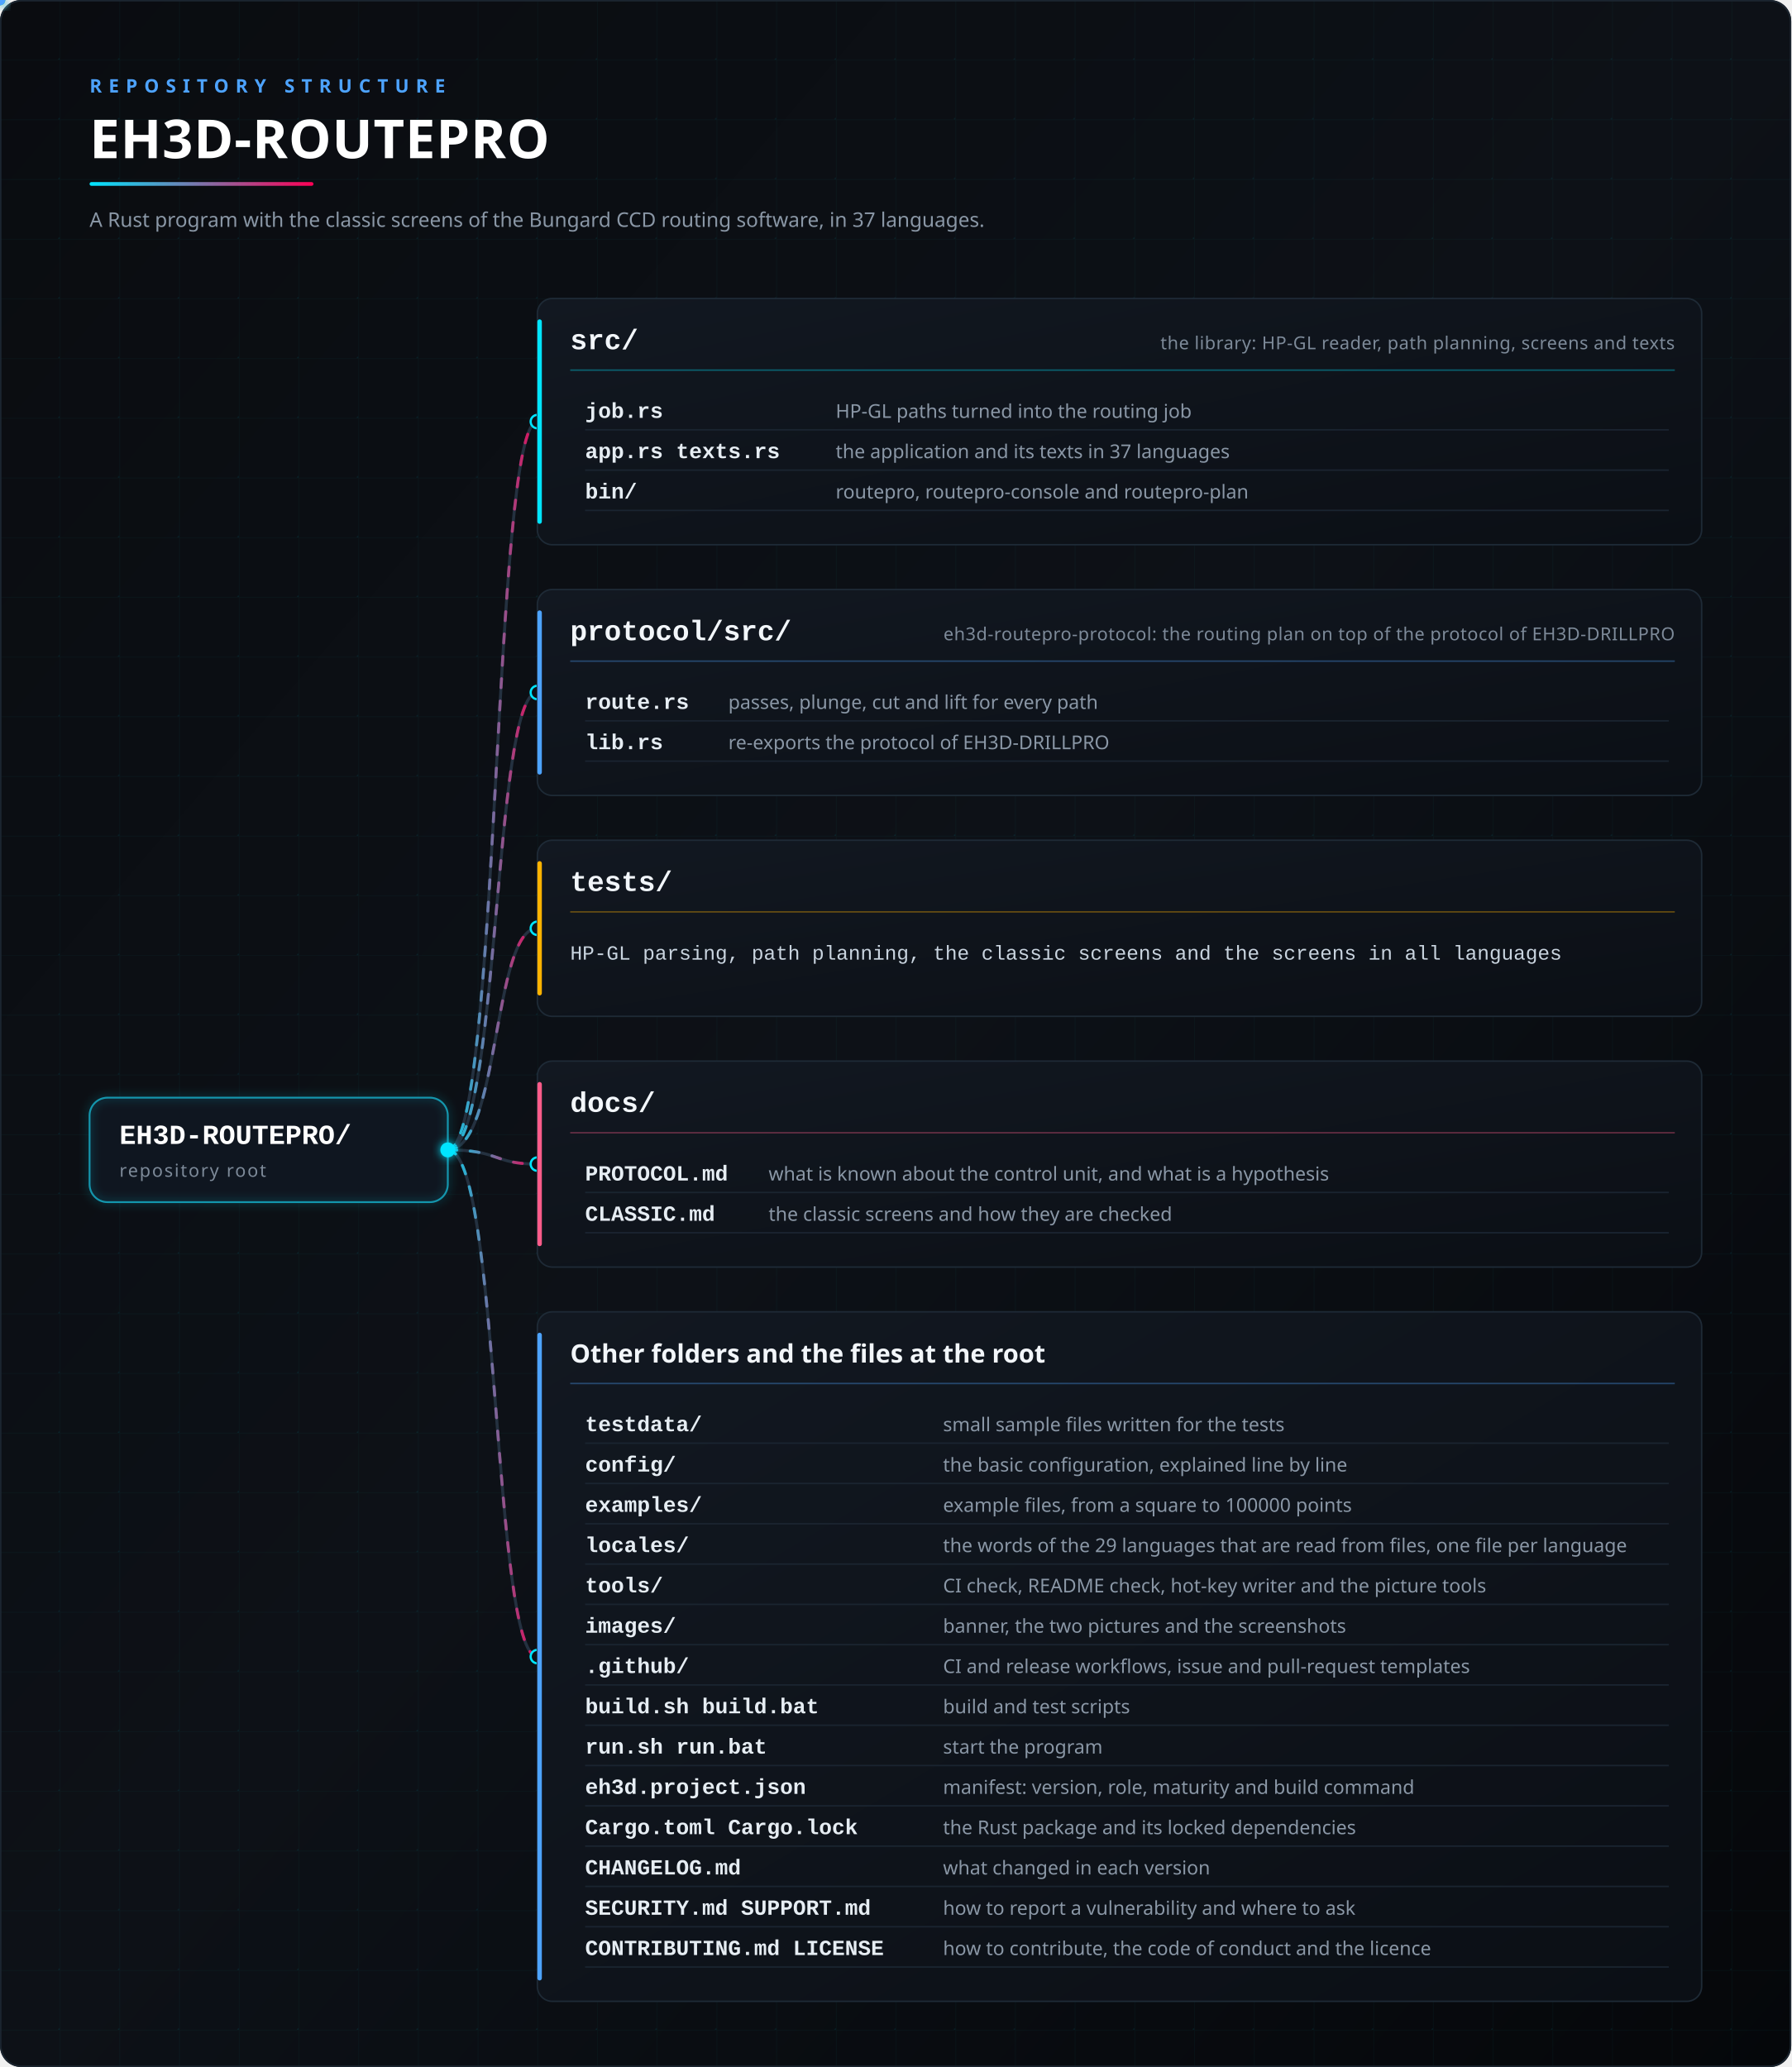
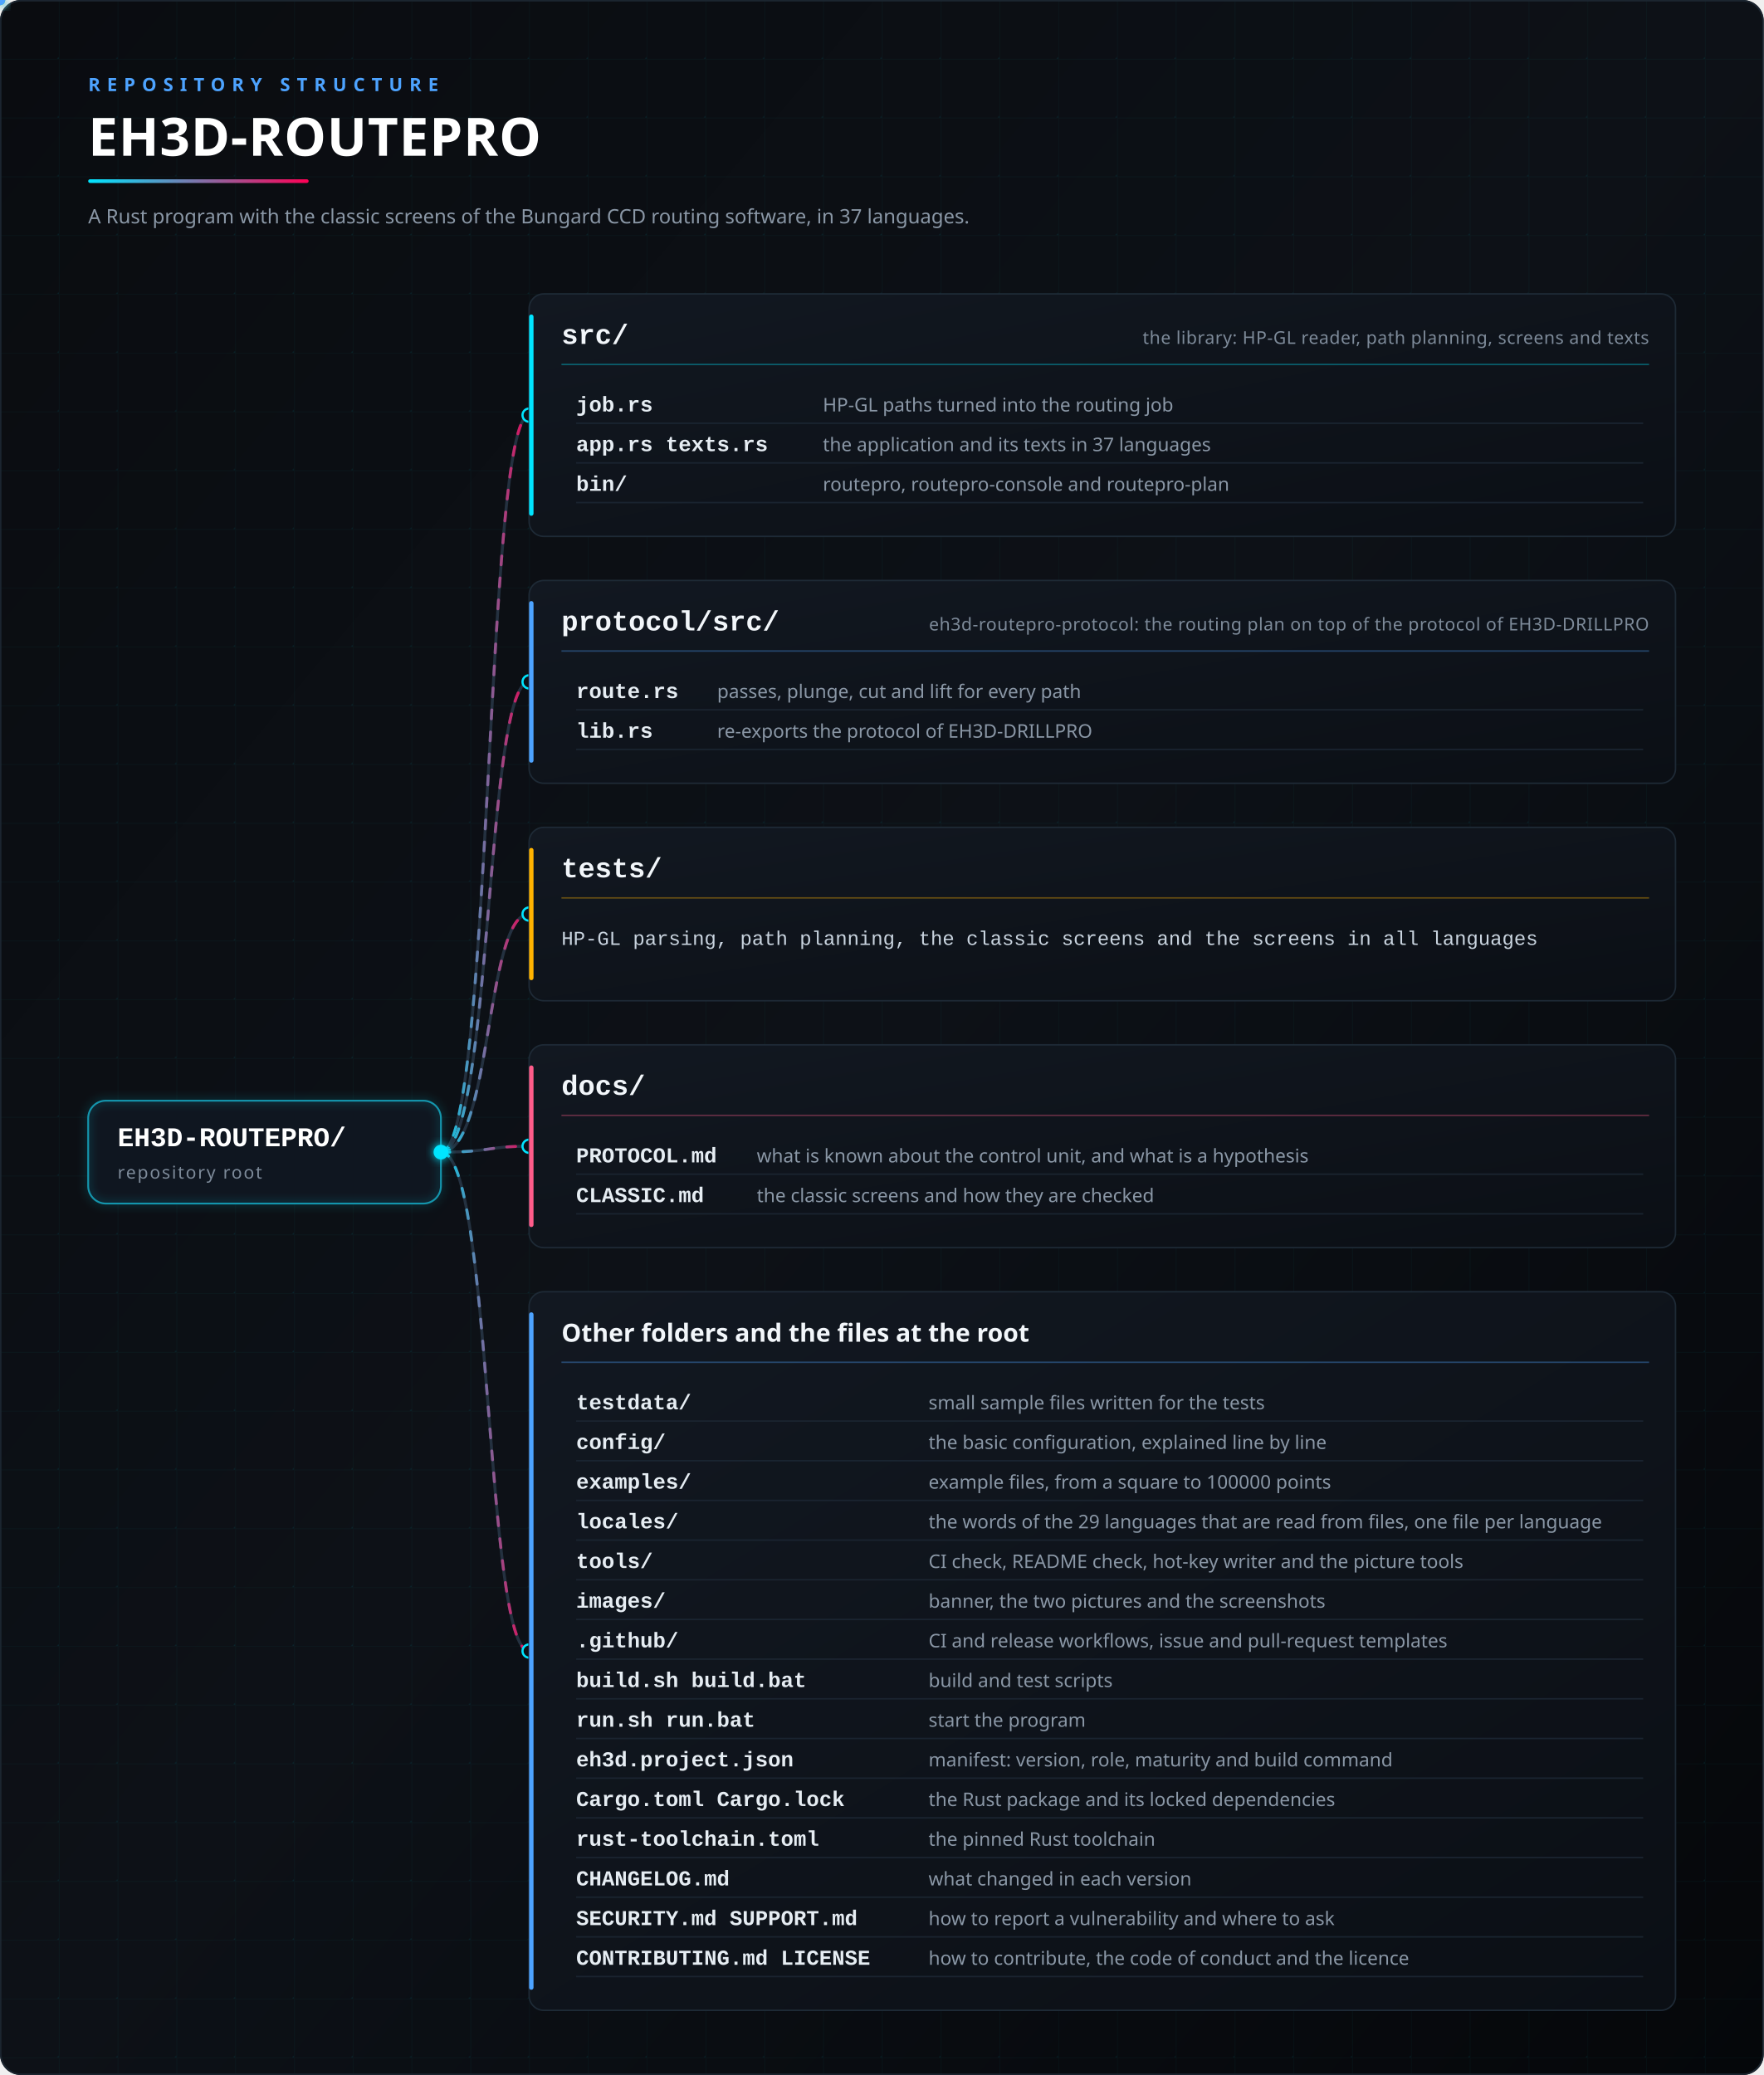
- <svg xmlns="http://www.w3.org/2000/svg" viewBox="0 0 1200 1385" width="100%" role="img" aria-labelledby="t d">
+ <svg xmlns="http://www.w3.org/2000/svg" viewBox="0 0 1200 1412" width="100%" role="img" aria-labelledby="t d">
  <defs>
    <linearGradient id="bg" x1="0" y1="0" x2="1" y2="1">
      <stop offset="0" stop-color="#0A0C10" />
      <stop offset="0.5" stop-color="#0D1117" />
      <stop offset="1" stop-color="#05070A" />
    </linearGradient>
    <linearGradient id="card" x1="0" y1="0" x2="1" y2="1">
      <stop offset="0" stop-color="#121821" />
      <stop offset="1" stop-color="#0B0F15" />
    </linearGradient>
    <linearGradient id="line" x1="0" y1="0" x2="1" y2="0">
      <stop offset="0" stop-color="#00E5FF" />
      <stop offset="1" stop-color="#FF0055" />
    </linearGradient>
    <filter id="glow" x="-50%" y="-50%" width="200%" height="200%">
      <feGaussianBlur stdDeviation="3" result="b" />
      <feMerge>
        <feMergeNode in="b" />
        <feMergeNode in="SourceGraphic" />
      </feMerge>
    </filter>
    <pattern id="grid" width="40" height="40" patternUnits="userSpaceOnUse">
      <path d="M40 0H0V40" fill="none" stroke="#00E5FF" stroke-opacity="0.035" />
      <circle cx="40" cy="40" r="1" fill="#00E5FF" fill-opacity="0.09" />
    </pattern>
  </defs>
-   <rect width="1200" height="1385" rx="14" fill="url(#bg)" />
-   <rect width="1200" height="1385" rx="14" fill="url(#grid)" />
-   <rect x="0.5" y="0.5" width="1199" height="1384" rx="14" fill="none" stroke="#1B2530" />
+   <rect width="1200" height="1412" rx="14" fill="url(#bg)" />
+   <rect width="1200" height="1412" rx="14" fill="url(#grid)" />
+   <rect x="0.5" y="0.5" width="1199" height="1411" rx="14" fill="none" stroke="#1B2530" />
  <text x="60" y="62" font-family="'Segoe UI','Noto Sans','Noto Sans CJK SC','Microsoft YaHei','Yu Gothic','Helvetica Neue',Helvetica,Arial,sans-serif" font-size="12.5" font-weight="600" fill="#4DA3FF" text-anchor="start" letter-spacing="4.5">REPOSITORY STRUCTURE</text>
  <text x="60" y="106" font-family="'Segoe UI','Noto Sans','Noto Sans CJK SC','Microsoft YaHei','Yu Gothic','Helvetica Neue',Helvetica,Arial,sans-serif" font-size="36" font-weight="700" fill="#FFFFFF" text-anchor="start" letter-spacing="0.5">EH3D-ROUTEPRO</text>
  <rect x="60" y="122" width="150" height="2.5" rx="1.25" fill="url(#line)">
    <animate attributeName="width" values="40;150;150" keyTimes="0;0.4;1" dur="3s" repeatCount="indefinite" />
  </rect>
  <text x="60" y="152" font-family="'Segoe UI','Noto Sans','Noto Sans CJK SC','Microsoft YaHei','Yu Gothic','Helvetica Neue',Helvetica,Arial,sans-serif" font-size="13.5" font-weight="400" fill="#8A97A6" text-anchor="start">A Rust program with the classic screens of the Bungard CCD routing software, in 37 languages.</text>
-   <path id="c0" d="M300,770.5 C335,770.5 330,282.5 360,282.5" fill="none" stroke="#243140" stroke-width="2" />
-   <path d="M300,770.5 C335,770.5 330,282.5 360,282.5" fill="none" stroke="url(#line)" stroke-width="2" stroke-linecap="round" stroke-dasharray="6 9" opacity="0.9">
+   <path id="c0" d="M300,784 C335,784 330,282.5 360,282.5" fill="none" stroke="#243140" stroke-width="2" />
+   <path d="M300,784 C335,784 330,282.5 360,282.5" fill="none" stroke="url(#line)" stroke-width="2" stroke-linecap="round" stroke-dasharray="6 9" opacity="0.9">
    <animate attributeName="stroke-dashoffset" from="0" to="-30" dur="1.6s" repeatCount="indefinite" />
  </path>
  <circle cx="360" cy="282.5" r="4.5" fill="#0D1117" stroke="#00E5FF" stroke-width="1.5" />
-   <path id="c1" d="M300,770.5 C335,770.5 330,464 360,464" fill="none" stroke="#243140" stroke-width="2" />
-   <path d="M300,770.5 C335,770.5 330,464 360,464" fill="none" stroke="url(#line)" stroke-width="2" stroke-linecap="round" stroke-dasharray="6 9" opacity="0.9">
+   <path id="c1" d="M300,784 C335,784 330,464 360,464" fill="none" stroke="#243140" stroke-width="2" />
+   <path d="M300,784 C335,784 330,464 360,464" fill="none" stroke="url(#line)" stroke-width="2" stroke-linecap="round" stroke-dasharray="6 9" opacity="0.9">
    <animate attributeName="stroke-dashoffset" from="0" to="-30" dur="1.6s" repeatCount="indefinite" />
  </path>
  <circle cx="360" cy="464" r="4.5" fill="#0D1117" stroke="#00E5FF" stroke-width="1.5" />
-   <path id="c2" d="M300,770.5 C335,770.5 330,622 360,622" fill="none" stroke="#243140" stroke-width="2" />
-   <path d="M300,770.5 C335,770.5 330,622 360,622" fill="none" stroke="url(#line)" stroke-width="2" stroke-linecap="round" stroke-dasharray="6 9" opacity="0.9">
+   <path id="c2" d="M300,784 C335,784 330,622 360,622" fill="none" stroke="#243140" stroke-width="2" />
+   <path d="M300,784 C335,784 330,622 360,622" fill="none" stroke="url(#line)" stroke-width="2" stroke-linecap="round" stroke-dasharray="6 9" opacity="0.9">
    <animate attributeName="stroke-dashoffset" from="0" to="-30" dur="1.6s" repeatCount="indefinite" />
  </path>
  <circle cx="360" cy="622" r="4.5" fill="#0D1117" stroke="#00E5FF" stroke-width="1.5" />
-   <path id="c3" d="M300,770.5 C335,770.5 330,780 360,780" fill="none" stroke="#243140" stroke-width="2" />
-   <path d="M300,770.5 C335,770.5 330,780 360,780" fill="none" stroke="url(#line)" stroke-width="2" stroke-linecap="round" stroke-dasharray="6 9" opacity="0.9">
+   <path id="c3" d="M300,784 C335,784 330,780 360,780" fill="none" stroke="#243140" stroke-width="2" />
+   <path d="M300,784 C335,784 330,780 360,780" fill="none" stroke="url(#line)" stroke-width="2" stroke-linecap="round" stroke-dasharray="6 9" opacity="0.9">
    <animate attributeName="stroke-dashoffset" from="0" to="-30" dur="1.6s" repeatCount="indefinite" />
  </path>
  <circle cx="360" cy="780" r="4.5" fill="#0D1117" stroke="#00E5FF" stroke-width="1.5" />
-   <path id="c4" d="M300,770.5 C335,770.5 330,1110 360,1110" fill="none" stroke="#243140" stroke-width="2" />
-   <path d="M300,770.5 C335,770.5 330,1110 360,1110" fill="none" stroke="url(#line)" stroke-width="2" stroke-linecap="round" stroke-dasharray="6 9" opacity="0.9">
+   <path id="c4" d="M300,784 C335,784 330,1123.5 360,1123.5" fill="none" stroke="#243140" stroke-width="2" />
+   <path d="M300,784 C335,784 330,1123.5 360,1123.5" fill="none" stroke="url(#line)" stroke-width="2" stroke-linecap="round" stroke-dasharray="6 9" opacity="0.9">
    <animate attributeName="stroke-dashoffset" from="0" to="-30" dur="1.6s" repeatCount="indefinite" />
  </path>
-   <circle cx="360" cy="1110" r="4.5" fill="#0D1117" stroke="#00E5FF" stroke-width="1.5" />
+   <circle cx="360" cy="1123.5" r="4.5" fill="#0D1117" stroke="#00E5FF" stroke-width="1.5" />
  <circle r="3.5" fill="#00E5FF" filter="url(#glow)">
    <animateMotion dur="3.4s" repeatCount="indefinite">
      <mpath href="#c0" />
    </animateMotion>
  </circle>
  <circle r="3.5" fill="#4DA3FF" filter="url(#glow)">
    <animateMotion dur="4.2s" repeatCount="indefinite">
      <mpath href="#c1" />
    </animateMotion>
  </circle>
  <circle r="3.5" fill="#FFB300" filter="url(#glow)">
    <animateMotion dur="5.0s" repeatCount="indefinite">
      <mpath href="#c2" />
    </animateMotion>
  </circle>
  <circle r="3.5" fill="#00E5FF" filter="url(#glow)">
    <animateMotion dur="5.8s" repeatCount="indefinite">
      <mpath href="#c3" />
    </animateMotion>
  </circle>
  <circle r="3.5" fill="#4DA3FF" filter="url(#glow)">
    <animateMotion dur="6.6s" repeatCount="indefinite">
      <mpath href="#c4" />
    </animateMotion>
  </circle>
-   <rect x="60" y="735.5" width="240" height="70" rx="12" fill="#0F1620" stroke="#2A3A4C" stroke-width="1.2" />
-   <rect x="60" y="735.5" width="240" height="70" rx="12" fill="none" stroke="#00E5FF" stroke-opacity="0.5" stroke-width="1.2" filter="url(#glow)">
+   <rect x="60" y="749" width="240" height="70" rx="12" fill="#0F1620" stroke="#2A3A4C" stroke-width="1.2" />
+   <rect x="60" y="749" width="240" height="70" rx="12" fill="none" stroke="#00E5FF" stroke-opacity="0.5" stroke-width="1.2" filter="url(#glow)">
    <animate attributeName="stroke-opacity" values="0.15;0.6;0.15" dur="3.6s" repeatCount="indefinite" />
  </rect>
-   <text x="80" y="766.5" font-family="'JetBrains Mono','Cascadia Code','SFMono-Regular',Consolas,'Liberation Mono',monospace" font-size="18.5" font-weight="700" fill="#FFFFFF" text-anchor="start">EH3D-ROUTEPRO/</text>
-   <text x="80" y="788.5" font-family="'Segoe UI','Noto Sans','Noto Sans CJK SC','Microsoft YaHei','Yu Gothic','Helvetica Neue',Helvetica,Arial,sans-serif" font-size="12" font-weight="400" fill="#7D8A99" text-anchor="start" letter-spacing="1">repository root</text>
-   <circle cx="300" cy="770.5" r="5" fill="#00E5FF" filter="url(#glow)" />
+   <text x="80" y="780" font-family="'JetBrains Mono','Cascadia Code','SFMono-Regular',Consolas,'Liberation Mono',monospace" font-size="18.5" font-weight="700" fill="#FFFFFF" text-anchor="start">EH3D-ROUTEPRO/</text>
+   <text x="80" y="802" font-family="'Segoe UI','Noto Sans','Noto Sans CJK SC','Microsoft YaHei','Yu Gothic','Helvetica Neue',Helvetica,Arial,sans-serif" font-size="12" font-weight="400" fill="#7D8A99" text-anchor="start" letter-spacing="1">repository root</text>
+   <circle cx="300" cy="784" r="5" fill="#00E5FF" filter="url(#glow)" />
  <rect x="360" y="200" width="780" height="165" rx="10" fill="url(#card)" stroke="#1E2A36" stroke-width="1" />
  <rect x="360" y="214" width="3" height="137" rx="1.5" fill="#00E5FF">
    <animate attributeName="opacity" values="0.55;1;0.55" dur="4s" begin="0s" repeatCount="indefinite" />
  </rect>
  <text x="382" y="234" font-family="'JetBrains Mono','Cascadia Code','SFMono-Regular',Consolas,'Liberation Mono',monospace" font-size="19" font-weight="700" fill="#F2F6FA" text-anchor="start">src/</text>
  <text x="1122" y="234" font-family="'Segoe UI','Noto Sans','Noto Sans CJK SC','Microsoft YaHei','Yu Gothic','Helvetica Neue',Helvetica,Arial,sans-serif" font-size="12" font-weight="400" fill="#7D8A99" text-anchor="end" letter-spacing="0.3">the library: HP-GL reader, path planning, screens and texts</text>
  <line x1="382" y1="248" x2="1122" y2="248" stroke="#00E5FF" stroke-opacity="0.35" stroke-width="1" />
  <text x="392" y="280" font-family="'JetBrains Mono','Cascadia Code','SFMono-Regular',Consolas,'Liberation Mono',monospace" font-size="14.5" font-weight="600" fill="#E6EDF3" text-anchor="start">job.rs</text>
  <text x="559.84" y="280" font-family="'Segoe UI','Noto Sans','Noto Sans CJK SC','Microsoft YaHei','Yu Gothic','Helvetica Neue',Helvetica,Arial,sans-serif" font-size="12.8" font-weight="400" fill="#8A97A6" text-anchor="start">HP-GL paths turned into the routing job</text>
  <line x1="392" y1="288" x2="1118" y2="288" stroke="#1A2430" stroke-width="1" />
  <text x="392" y="307" font-family="'JetBrains Mono','Cascadia Code','SFMono-Regular',Consolas,'Liberation Mono',monospace" font-size="14.5" font-weight="600" fill="#E6EDF3" text-anchor="start">app.rs  texts.rs</text>
  <text x="559.84" y="307" font-family="'Segoe UI','Noto Sans','Noto Sans CJK SC','Microsoft YaHei','Yu Gothic','Helvetica Neue',Helvetica,Arial,sans-serif" font-size="12.8" font-weight="400" fill="#8A97A6" text-anchor="start">the application and its texts in 37 languages</text>
  <line x1="392" y1="315" x2="1118" y2="315" stroke="#1A2430" stroke-width="1" />
  <text x="392" y="334" font-family="'JetBrains Mono','Cascadia Code','SFMono-Regular',Consolas,'Liberation Mono',monospace" font-size="14.5" font-weight="600" fill="#E6EDF3" text-anchor="start">bin/</text>
  <text x="559.84" y="334" font-family="'Segoe UI','Noto Sans','Noto Sans CJK SC','Microsoft YaHei','Yu Gothic','Helvetica Neue',Helvetica,Arial,sans-serif" font-size="12.8" font-weight="400" fill="#8A97A6" text-anchor="start">routepro, routepro-console and routepro-plan</text>
  <line x1="392" y1="342" x2="1118" y2="342" stroke="#1A2430" stroke-width="1" />
  <rect x="360" y="395" width="780" height="138" rx="10" fill="url(#card)" stroke="#1E2A36" stroke-width="1" />
  <rect x="360" y="409" width="3" height="110" rx="1.5" fill="#4DA3FF">
    <animate attributeName="opacity" values="0.55;1;0.55" dur="4s" begin="0.6s" repeatCount="indefinite" />
  </rect>
  <text x="382" y="429" font-family="'JetBrains Mono','Cascadia Code','SFMono-Regular',Consolas,'Liberation Mono',monospace" font-size="19" font-weight="700" fill="#F2F6FA" text-anchor="start">protocol/src/</text>
  <text x="1122" y="429" font-family="'Segoe UI','Noto Sans','Noto Sans CJK SC','Microsoft YaHei','Yu Gothic','Helvetica Neue',Helvetica,Arial,sans-serif" font-size="12" font-weight="400" fill="#7D8A99" text-anchor="end" letter-spacing="0.3">eh3d-routepro-protocol: the routing plan on top of the protocol of EH3D-DRILLPRO</text>
  <line x1="382" y1="443" x2="1122" y2="443" stroke="#4DA3FF" stroke-opacity="0.35" stroke-width="1" />
  <text x="392" y="475" font-family="'JetBrains Mono','Cascadia Code','SFMono-Regular',Consolas,'Liberation Mono',monospace" font-size="14.5" font-weight="600" fill="#E6EDF3" text-anchor="start">route.rs</text>
  <text x="487.92" y="475" font-family="'Segoe UI','Noto Sans','Noto Sans CJK SC','Microsoft YaHei','Yu Gothic','Helvetica Neue',Helvetica,Arial,sans-serif" font-size="12.8" font-weight="400" fill="#8A97A6" text-anchor="start">passes, plunge, cut and lift for every path</text>
  <line x1="392" y1="483" x2="1118" y2="483" stroke="#1A2430" stroke-width="1" />
  <text x="392" y="502" font-family="'JetBrains Mono','Cascadia Code','SFMono-Regular',Consolas,'Liberation Mono',monospace" font-size="14.5" font-weight="600" fill="#E6EDF3" text-anchor="start">lib.rs</text>
  <text x="487.92" y="502" font-family="'Segoe UI','Noto Sans','Noto Sans CJK SC','Microsoft YaHei','Yu Gothic','Helvetica Neue',Helvetica,Arial,sans-serif" font-size="12.8" font-weight="400" fill="#8A97A6" text-anchor="start">re-exports the protocol of EH3D-DRILLPRO</text>
  <line x1="392" y1="510" x2="1118" y2="510" stroke="#1A2430" stroke-width="1" />
  <rect x="360" y="563" width="780" height="118" rx="10" fill="url(#card)" stroke="#1E2A36" stroke-width="1" />
  <rect x="360" y="577" width="3" height="90" rx="1.5" fill="#FFB300">
    <animate attributeName="opacity" values="0.55;1;0.55" dur="4s" begin="1.2s" repeatCount="indefinite" />
  </rect>
  <text x="382" y="597" font-family="'JetBrains Mono','Cascadia Code','SFMono-Regular',Consolas,'Liberation Mono',monospace" font-size="19" font-weight="700" fill="#F2F6FA" text-anchor="start">tests/</text>
  <line x1="382" y1="611" x2="1122" y2="611" stroke="#FFB300" stroke-opacity="0.35" stroke-width="1" />
  <text x="382" y="643" font-family="'JetBrains Mono','Cascadia Code','SFMono-Regular',Consolas,'Liberation Mono',monospace" font-size="13.5" font-weight="400" fill="#C9D4DF" text-anchor="start">HP-GL parsing, path planning, the classic screens and the screens in all languages</text>
  <rect x="360" y="711" width="780" height="138" rx="10" fill="url(#card)" stroke="#1E2A36" stroke-width="1" />
  <rect x="360" y="725" width="3" height="110" rx="1.5" fill="#FF5C8A">
    <animate attributeName="opacity" values="0.55;1;0.55" dur="4s" begin="1.8s" repeatCount="indefinite" />
  </rect>
  <text x="382" y="745" font-family="'JetBrains Mono','Cascadia Code','SFMono-Regular',Consolas,'Liberation Mono',monospace" font-size="19" font-weight="700" fill="#F2F6FA" text-anchor="start">docs/</text>
  <line x1="382" y1="759" x2="1122" y2="759" stroke="#FF5C8A" stroke-opacity="0.35" stroke-width="1" />
  <text x="392" y="791" font-family="'JetBrains Mono','Cascadia Code','SFMono-Regular',Consolas,'Liberation Mono',monospace" font-size="14.5" font-weight="600" fill="#E6EDF3" text-anchor="start">PROTOCOL.md</text>
  <text x="514.89" y="791" font-family="'Segoe UI','Noto Sans','Noto Sans CJK SC','Microsoft YaHei','Yu Gothic','Helvetica Neue',Helvetica,Arial,sans-serif" font-size="12.8" font-weight="400" fill="#8A97A6" text-anchor="start">what is known about the control unit, and what is a hypothesis</text>
  <line x1="392" y1="799" x2="1118" y2="799" stroke="#1A2430" stroke-width="1" />
  <text x="392" y="818" font-family="'JetBrains Mono','Cascadia Code','SFMono-Regular',Consolas,'Liberation Mono',monospace" font-size="14.5" font-weight="600" fill="#E6EDF3" text-anchor="start">CLASSIC.md</text>
  <text x="514.89" y="818" font-family="'Segoe UI','Noto Sans','Noto Sans CJK SC','Microsoft YaHei','Yu Gothic','Helvetica Neue',Helvetica,Arial,sans-serif" font-size="12.8" font-weight="400" fill="#8A97A6" text-anchor="start">the classic screens and how they are checked</text>
  <line x1="392" y1="826" x2="1118" y2="826" stroke="#1A2430" stroke-width="1" />
-   <rect x="360" y="879" width="780" height="462" rx="10" fill="url(#card)" stroke="#1E2A36" stroke-width="1" />
-   <rect x="360" y="893" width="3" height="434" rx="1.5" fill="#4DA3FF">
+   <rect x="360" y="879" width="780" height="489" rx="10" fill="url(#card)" stroke="#1E2A36" stroke-width="1" />
+   <rect x="360" y="893" width="3" height="461" rx="1.5" fill="#4DA3FF">
    <animate attributeName="opacity" values="0.55;1;0.55" dur="4s" begin="2.4s" repeatCount="indefinite" />
  </rect>
  <text x="382" y="913" font-family="'Segoe UI','Noto Sans','Noto Sans CJK SC','Microsoft YaHei','Yu Gothic','Helvetica Neue',Helvetica,Arial,sans-serif" font-size="17" font-weight="700" fill="#F2F6FA" text-anchor="start">Other folders and the files at the root</text>
  <line x1="382" y1="927" x2="1122" y2="927" stroke="#4DA3FF" stroke-opacity="0.35" stroke-width="1" />
  <text x="392" y="959" font-family="'JetBrains Mono','Cascadia Code','SFMono-Regular',Consolas,'Liberation Mono',monospace" font-size="14.5" font-weight="600" fill="#E6EDF3" text-anchor="start">testdata/</text>
  <text x="631.76" y="959" font-family="'Segoe UI','Noto Sans','Noto Sans CJK SC','Microsoft YaHei','Yu Gothic','Helvetica Neue',Helvetica,Arial,sans-serif" font-size="12.8" font-weight="400" fill="#8A97A6" text-anchor="start">small sample files written for the tests</text>
  <line x1="392" y1="967" x2="1118" y2="967" stroke="#1A2430" stroke-width="1" />
  <text x="392" y="986" font-family="'JetBrains Mono','Cascadia Code','SFMono-Regular',Consolas,'Liberation Mono',monospace" font-size="14.5" font-weight="600" fill="#E6EDF3" text-anchor="start">config/</text>
  <text x="631.76" y="986" font-family="'Segoe UI','Noto Sans','Noto Sans CJK SC','Microsoft YaHei','Yu Gothic','Helvetica Neue',Helvetica,Arial,sans-serif" font-size="12.8" font-weight="400" fill="#8A97A6" text-anchor="start">the basic configuration, explained line by line</text>
  <line x1="392" y1="994" x2="1118" y2="994" stroke="#1A2430" stroke-width="1" />
  <text x="392" y="1013" font-family="'JetBrains Mono','Cascadia Code','SFMono-Regular',Consolas,'Liberation Mono',monospace" font-size="14.5" font-weight="600" fill="#E6EDF3" text-anchor="start">examples/</text>
  <text x="631.76" y="1013" font-family="'Segoe UI','Noto Sans','Noto Sans CJK SC','Microsoft YaHei','Yu Gothic','Helvetica Neue',Helvetica,Arial,sans-serif" font-size="12.8" font-weight="400" fill="#8A97A6" text-anchor="start">example files, from a square to 100000 points</text>
  <line x1="392" y1="1021" x2="1118" y2="1021" stroke="#1A2430" stroke-width="1" />
  <text x="392" y="1040" font-family="'JetBrains Mono','Cascadia Code','SFMono-Regular',Consolas,'Liberation Mono',monospace" font-size="14.5" font-weight="600" fill="#E6EDF3" text-anchor="start">locales/</text>
  <text x="631.76" y="1040" font-family="'Segoe UI','Noto Sans','Noto Sans CJK SC','Microsoft YaHei','Yu Gothic','Helvetica Neue',Helvetica,Arial,sans-serif" font-size="12.8" font-weight="400" fill="#8A97A6" text-anchor="start">the words of the 29 languages that are read from files, one file per language</text>
  <line x1="392" y1="1048" x2="1118" y2="1048" stroke="#1A2430" stroke-width="1" />
  <text x="392" y="1067" font-family="'JetBrains Mono','Cascadia Code','SFMono-Regular',Consolas,'Liberation Mono',monospace" font-size="14.5" font-weight="600" fill="#E6EDF3" text-anchor="start">tools/</text>
  <text x="631.76" y="1067" font-family="'Segoe UI','Noto Sans','Noto Sans CJK SC','Microsoft YaHei','Yu Gothic','Helvetica Neue',Helvetica,Arial,sans-serif" font-size="12.8" font-weight="400" fill="#8A97A6" text-anchor="start">CI check, README check, hot-key writer and the picture tools</text>
  <line x1="392" y1="1075" x2="1118" y2="1075" stroke="#1A2430" stroke-width="1" />
  <text x="392" y="1094" font-family="'JetBrains Mono','Cascadia Code','SFMono-Regular',Consolas,'Liberation Mono',monospace" font-size="14.5" font-weight="600" fill="#E6EDF3" text-anchor="start">images/</text>
  <text x="631.76" y="1094" font-family="'Segoe UI','Noto Sans','Noto Sans CJK SC','Microsoft YaHei','Yu Gothic','Helvetica Neue',Helvetica,Arial,sans-serif" font-size="12.8" font-weight="400" fill="#8A97A6" text-anchor="start">banner, the two pictures and the screenshots</text>
  <line x1="392" y1="1102" x2="1118" y2="1102" stroke="#1A2430" stroke-width="1" />
  <text x="392" y="1121" font-family="'JetBrains Mono','Cascadia Code','SFMono-Regular',Consolas,'Liberation Mono',monospace" font-size="14.5" font-weight="600" fill="#E6EDF3" text-anchor="start">.github/</text>
  <text x="631.76" y="1121" font-family="'Segoe UI','Noto Sans','Noto Sans CJK SC','Microsoft YaHei','Yu Gothic','Helvetica Neue',Helvetica,Arial,sans-serif" font-size="12.8" font-weight="400" fill="#8A97A6" text-anchor="start">CI and release workflows, issue and pull-request templates</text>
  <line x1="392" y1="1129" x2="1118" y2="1129" stroke="#1A2430" stroke-width="1" />
  <text x="392" y="1148" font-family="'JetBrains Mono','Cascadia Code','SFMono-Regular',Consolas,'Liberation Mono',monospace" font-size="14.5" font-weight="600" fill="#E6EDF3" text-anchor="start">build.sh  build.bat</text>
  <text x="631.76" y="1148" font-family="'Segoe UI','Noto Sans','Noto Sans CJK SC','Microsoft YaHei','Yu Gothic','Helvetica Neue',Helvetica,Arial,sans-serif" font-size="12.8" font-weight="400" fill="#8A97A6" text-anchor="start">build and test scripts</text>
  <line x1="392" y1="1156" x2="1118" y2="1156" stroke="#1A2430" stroke-width="1" />
  <text x="392" y="1175" font-family="'JetBrains Mono','Cascadia Code','SFMono-Regular',Consolas,'Liberation Mono',monospace" font-size="14.5" font-weight="600" fill="#E6EDF3" text-anchor="start">run.sh  run.bat</text>
  <text x="631.76" y="1175" font-family="'Segoe UI','Noto Sans','Noto Sans CJK SC','Microsoft YaHei','Yu Gothic','Helvetica Neue',Helvetica,Arial,sans-serif" font-size="12.8" font-weight="400" fill="#8A97A6" text-anchor="start">start the program</text>
  <line x1="392" y1="1183" x2="1118" y2="1183" stroke="#1A2430" stroke-width="1" />
  <text x="392" y="1202" font-family="'JetBrains Mono','Cascadia Code','SFMono-Regular',Consolas,'Liberation Mono',monospace" font-size="14.5" font-weight="600" fill="#E6EDF3" text-anchor="start">eh3d.project.json</text>
  <text x="631.76" y="1202" font-family="'Segoe UI','Noto Sans','Noto Sans CJK SC','Microsoft YaHei','Yu Gothic','Helvetica Neue',Helvetica,Arial,sans-serif" font-size="12.8" font-weight="400" fill="#8A97A6" text-anchor="start">manifest: version, role, maturity and build command</text>
  <line x1="392" y1="1210" x2="1118" y2="1210" stroke="#1A2430" stroke-width="1" />
  <text x="392" y="1229" font-family="'JetBrains Mono','Cascadia Code','SFMono-Regular',Consolas,'Liberation Mono',monospace" font-size="14.5" font-weight="600" fill="#E6EDF3" text-anchor="start">Cargo.toml  Cargo.lock</text>
  <text x="631.76" y="1229" font-family="'Segoe UI','Noto Sans','Noto Sans CJK SC','Microsoft YaHei','Yu Gothic','Helvetica Neue',Helvetica,Arial,sans-serif" font-size="12.8" font-weight="400" fill="#8A97A6" text-anchor="start">the Rust package and its locked dependencies</text>
  <line x1="392" y1="1237" x2="1118" y2="1237" stroke="#1A2430" stroke-width="1" />
-   <text x="392" y="1256" font-family="'JetBrains Mono','Cascadia Code','SFMono-Regular',Consolas,'Liberation Mono',monospace" font-size="14.5" font-weight="600" fill="#E6EDF3" text-anchor="start">CHANGELOG.md</text>
-   <text x="631.76" y="1256" font-family="'Segoe UI','Noto Sans','Noto Sans CJK SC','Microsoft YaHei','Yu Gothic','Helvetica Neue',Helvetica,Arial,sans-serif" font-size="12.8" font-weight="400" fill="#8A97A6" text-anchor="start">what changed in each version</text>
+   <text x="392" y="1256" font-family="'JetBrains Mono','Cascadia Code','SFMono-Regular',Consolas,'Liberation Mono',monospace" font-size="14.5" font-weight="600" fill="#E6EDF3" text-anchor="start">rust-toolchain.toml</text>
+   <text x="631.76" y="1256" font-family="'Segoe UI','Noto Sans','Noto Sans CJK SC','Microsoft YaHei','Yu Gothic','Helvetica Neue',Helvetica,Arial,sans-serif" font-size="12.8" font-weight="400" fill="#8A97A6" text-anchor="start">the pinned Rust toolchain</text>
  <line x1="392" y1="1264" x2="1118" y2="1264" stroke="#1A2430" stroke-width="1" />
-   <text x="392" y="1283" font-family="'JetBrains Mono','Cascadia Code','SFMono-Regular',Consolas,'Liberation Mono',monospace" font-size="14.5" font-weight="600" fill="#E6EDF3" text-anchor="start">SECURITY.md  SUPPORT.md</text>
-   <text x="631.76" y="1283" font-family="'Segoe UI','Noto Sans','Noto Sans CJK SC','Microsoft YaHei','Yu Gothic','Helvetica Neue',Helvetica,Arial,sans-serif" font-size="12.8" font-weight="400" fill="#8A97A6" text-anchor="start">how to report a vulnerability and where to ask</text>
+   <text x="392" y="1283" font-family="'JetBrains Mono','Cascadia Code','SFMono-Regular',Consolas,'Liberation Mono',monospace" font-size="14.5" font-weight="600" fill="#E6EDF3" text-anchor="start">CHANGELOG.md</text>
+   <text x="631.76" y="1283" font-family="'Segoe UI','Noto Sans','Noto Sans CJK SC','Microsoft YaHei','Yu Gothic','Helvetica Neue',Helvetica,Arial,sans-serif" font-size="12.8" font-weight="400" fill="#8A97A6" text-anchor="start">what changed in each version</text>
  <line x1="392" y1="1291" x2="1118" y2="1291" stroke="#1A2430" stroke-width="1" />
-   <text x="392" y="1310" font-family="'JetBrains Mono','Cascadia Code','SFMono-Regular',Consolas,'Liberation Mono',monospace" font-size="14.5" font-weight="600" fill="#E6EDF3" text-anchor="start">CONTRIBUTING.md  LICENSE</text>
-   <text x="631.76" y="1310" font-family="'Segoe UI','Noto Sans','Noto Sans CJK SC','Microsoft YaHei','Yu Gothic','Helvetica Neue',Helvetica,Arial,sans-serif" font-size="12.8" font-weight="400" fill="#8A97A6" text-anchor="start">how to contribute, the code of conduct and the licence</text>
+   <text x="392" y="1310" font-family="'JetBrains Mono','Cascadia Code','SFMono-Regular',Consolas,'Liberation Mono',monospace" font-size="14.5" font-weight="600" fill="#E6EDF3" text-anchor="start">SECURITY.md  SUPPORT.md</text>
+   <text x="631.76" y="1310" font-family="'Segoe UI','Noto Sans','Noto Sans CJK SC','Microsoft YaHei','Yu Gothic','Helvetica Neue',Helvetica,Arial,sans-serif" font-size="12.8" font-weight="400" fill="#8A97A6" text-anchor="start">how to report a vulnerability and where to ask</text>
  <line x1="392" y1="1318" x2="1118" y2="1318" stroke="#1A2430" stroke-width="1" />
+   <text x="392" y="1337" font-family="'JetBrains Mono','Cascadia Code','SFMono-Regular',Consolas,'Liberation Mono',monospace" font-size="14.5" font-weight="600" fill="#E6EDF3" text-anchor="start">CONTRIBUTING.md  LICENSE</text>
+   <text x="631.76" y="1337" font-family="'Segoe UI','Noto Sans','Noto Sans CJK SC','Microsoft YaHei','Yu Gothic','Helvetica Neue',Helvetica,Arial,sans-serif" font-size="12.8" font-weight="400" fill="#8A97A6" text-anchor="start">how to contribute, the code of conduct and the licence</text>
+   <line x1="392" y1="1345" x2="1118" y2="1345" stroke="#1A2430" stroke-width="1" />
</svg>
